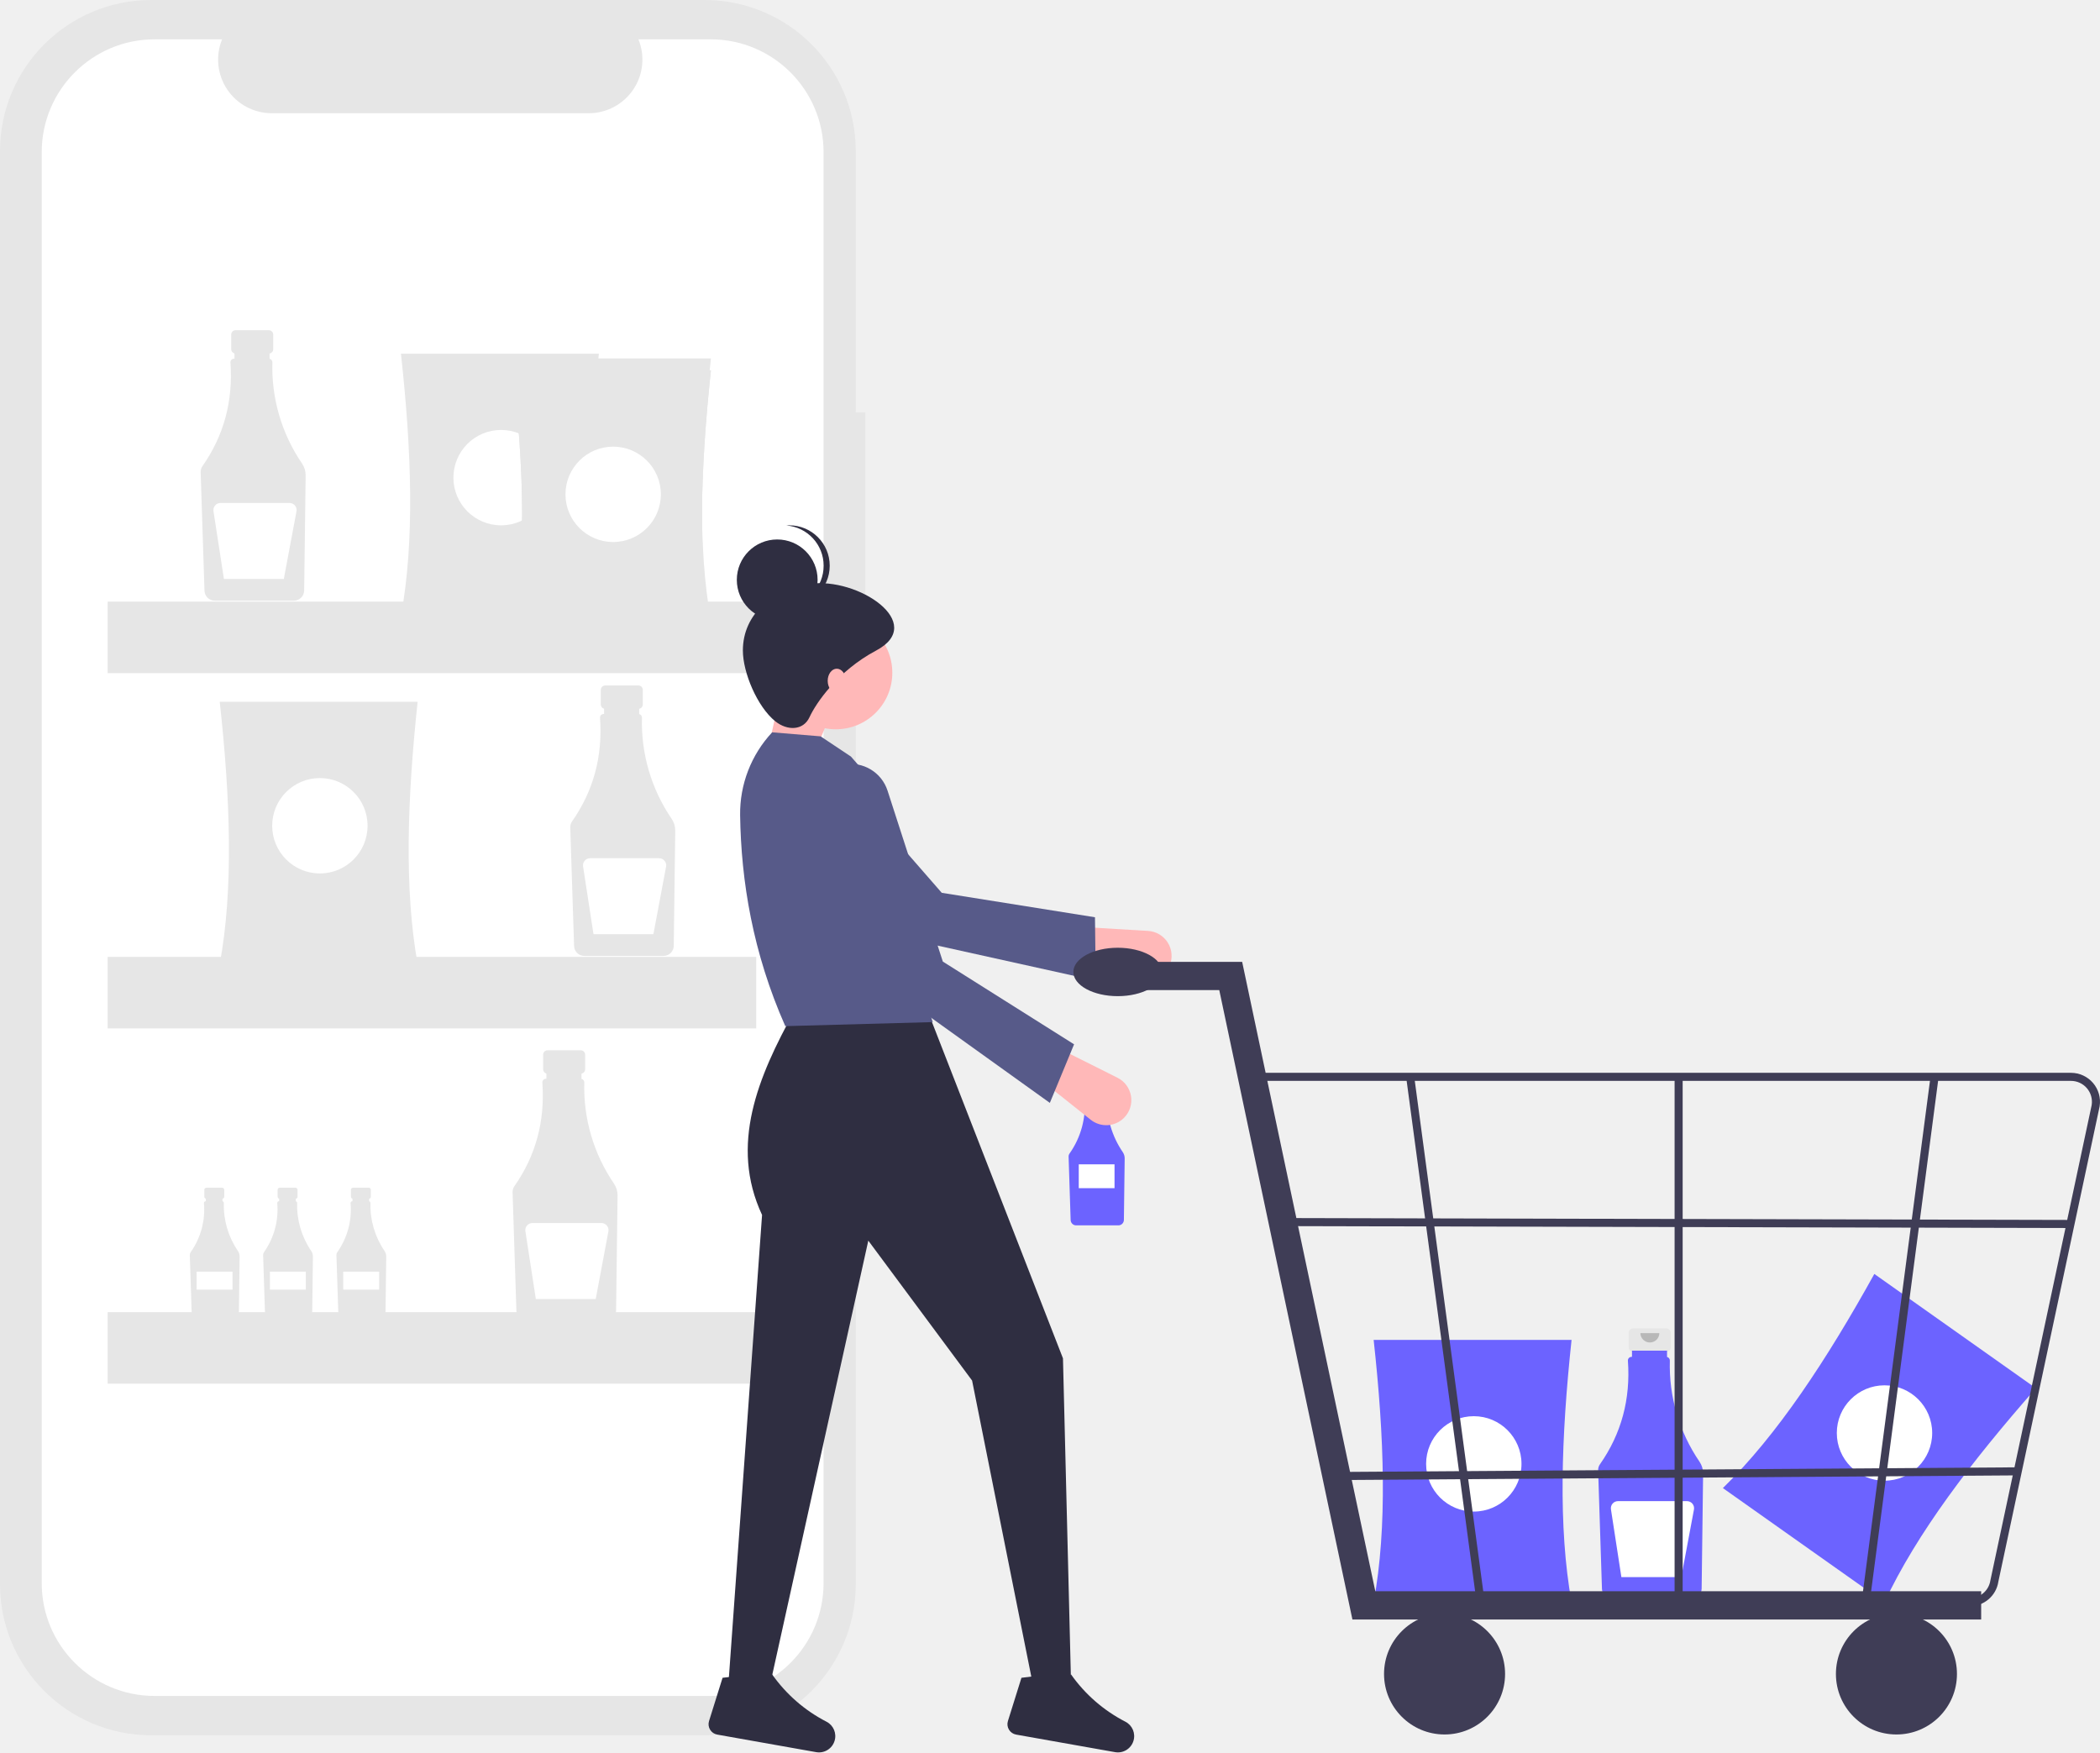
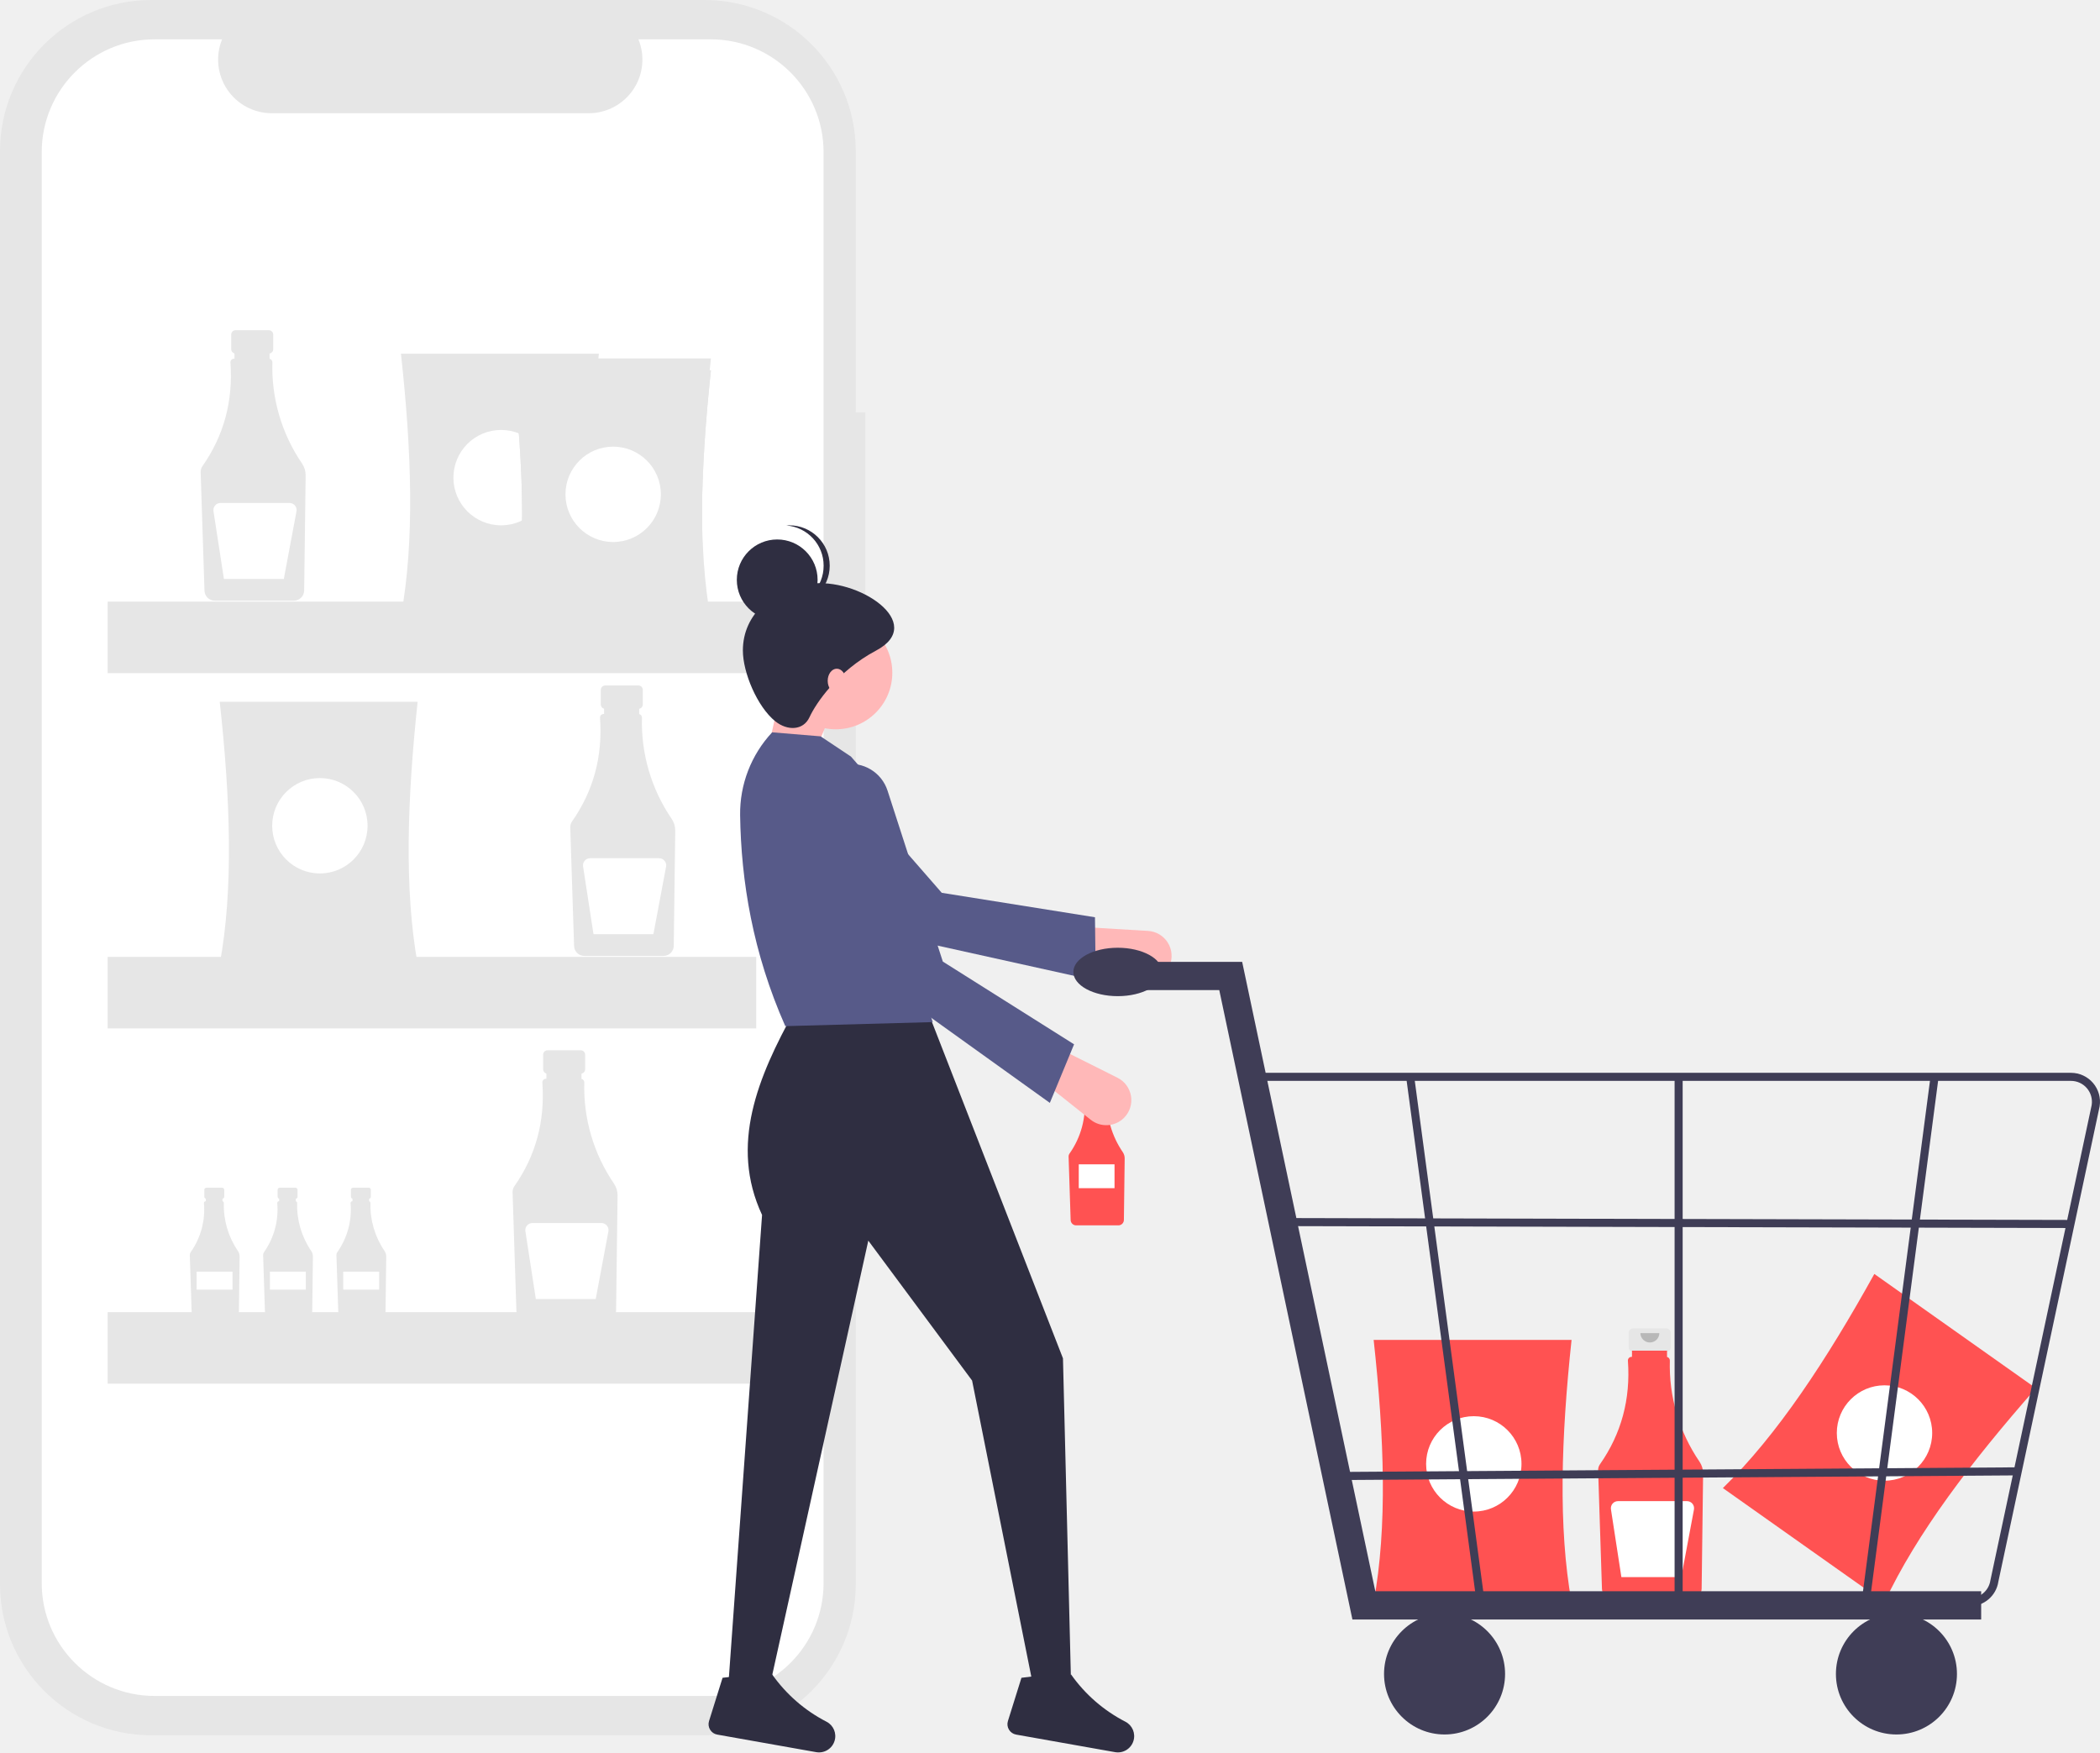
<svg xmlns="http://www.w3.org/2000/svg" id="b0613604-cb64-4fd5-a4c3-be829c572cfc" data-name="Layer 1" width="888" height="741.048" viewBox="0 0 888 741.048">
  <path d="M521.896,253.856H517.864v-110.453a63.927,63.927,0,0,0-63.927-63.927H219.927A63.927,63.927,0,0,0,156,143.403V749.357A63.927,63.927,0,0,0,219.927,813.284H453.937a63.927,63.927,0,0,0,63.927-63.927V332.478h4.032Z" transform="translate(-156 -79.47583)" fill="#e6e6e6" />
  <path d="M456.516,96.107h-30.546a22.681,22.681,0,0,1-21,31.247H270.91a22.681,22.681,0,0,1-21-31.247h-28.53a47.74,47.74,0,0,0-47.74,47.74V748.912a47.74,47.74,0,0,0,47.74,47.74H456.516a47.74,47.74,0,0,0,47.74-47.74V143.848A47.74,47.74,0,0,0,456.516,96.107Z" transform="translate(-156 -79.47583)" fill="#fff" />
  <path d="M269.672,219.111H255.633a1.861,1.861,0,0,0-1.861,1.861v6.162a1.861,1.861,0,0,0,1.861,1.861h2.327v9.233h9.386v-9.233h2.327a1.861,1.861,0,0,0,1.861-1.861v-6.162A1.861,1.861,0,0,0,269.672,219.111Z" transform="translate(-156 -79.47583)" fill="#e6e6e6" />
  <path d="M283.734,275.507a72.178,72.178,0,0,1-12.557-42.794,1.522,1.522,0,0,0-1.188-1.519v-2.663H255.162v2.626h-.204a1.521,1.521,0,0,0-1.519,1.523q0.0.055.004.111,1.752,24.425-11.833,43.808a4.193,4.193,0,0,0-.759,2.541l1.621,50.151a4.341,4.341,0,0,0,4.304,4.19h33.537a4.343,4.343,0,0,0,4.307-4.264l.625-48.693A8.788,8.788,0,0,0,283.734,275.507Z" transform="translate(-156 -79.47583)" fill="#e6e6e6" />
  <path d="M278.425,292.166H249.234a2.997,2.997,0,0,0-2.962,3.453l4.411,28.673h25.33l5.358-28.577a2.997,2.997,0,0,0-2.946-3.549Z" transform="translate(-156 -79.47583)" fill="#fff" />
  <path d="M425.957,369.345H411.917a1.861,1.861,0,0,0-1.861,1.861v6.162a1.861,1.861,0,0,0,1.861,1.861h2.327v9.233h9.386V379.23h2.327a1.861,1.861,0,0,0,1.861-1.861v-6.162A1.861,1.861,0,0,0,425.957,369.345Z" transform="translate(-156 -79.47583)" fill="#e6e6e6" />
  <path d="M440.019,425.742a72.178,72.178,0,0,1-12.557-42.794,1.522,1.522,0,0,0-1.188-1.519V378.767H411.446v2.626h-.204a1.521,1.521,0,0,0-1.519,1.523q0.0.055.004.111,1.752,24.425-11.833,43.808a4.193,4.193,0,0,0-.759,2.541l1.621,50.151a4.341,4.341,0,0,0,4.304,4.19h33.537a4.343,4.343,0,0,0,4.307-4.264l.625-48.693A8.788,8.788,0,0,0,440.019,425.742Z" transform="translate(-156 -79.47583)" fill="#e6e6e6" />
  <path d="M434.71,442.401H405.518a2.997,2.997,0,0,0-2.962,3.453l4.411,28.673h25.33l5.358-28.577a2.997,2.997,0,0,0-2.946-3.549Z" transform="translate(-156 -79.47583)" fill="#fff" />
  <path d="M249.935,581.733h-6.659a.883.883,0,0,0-.883.883v2.923a.883.883,0,0,0,.883.883h1.104v4.38h4.452v-4.38H249.935a.883.883,0,0,0,.883-.883v-2.923A.883.883,0,0,0,249.935,581.733Z" transform="translate(-156 -79.47583)" fill="#e6e6e6" />
  <path d="M256.605,608.484a34.237,34.237,0,0,1-5.956-20.299.722.722,0,0,0-.564-.721v-1.263H243.052v1.245h-.097a.722.722,0,0,0-.721.723q0,.026.002.053a31.246,31.246,0,0,1-5.613,20.78,1.989,1.989,0,0,0-.36,1.205l.769,23.789a2.059,2.059,0,0,0,2.042,1.988h15.908a2.06,2.06,0,0,0,2.043-2.023l.296-23.097A4.168,4.168,0,0,0,256.605,608.484Z" transform="translate(-156 -79.47583)" fill="#e6e6e6" />
  <rect x="83.137" y="537.753" width="15.179" height="7.59" fill="#fff" />
  <path d="M280.935,581.733h-6.659a.883.883,0,0,0-.883.883v2.923a.883.883,0,0,0,.883.883h1.104v4.38h4.452v-4.38H280.935a.883.883,0,0,0,.883-.883v-2.923A.883.883,0,0,0,280.935,581.733Z" transform="translate(-156 -79.47583)" fill="#e6e6e6" />
  <path d="M287.605,608.484a34.237,34.237,0,0,1-5.956-20.299.722.722,0,0,0-.564-.721v-1.263H274.052v1.245h-.097a.722.722,0,0,0-.721.723q0,.026.002.053a31.246,31.246,0,0,1-5.613,20.78,1.989,1.989,0,0,0-.36,1.205l.769,23.789a2.059,2.059,0,0,0,2.042,1.988h15.908a2.06,2.06,0,0,0,2.043-2.023l.296-23.097A4.168,4.168,0,0,0,287.605,608.484Z" transform="translate(-156 -79.47583)" fill="#e6e6e6" />
  <rect x="114.137" y="537.753" width="15.179" height="7.59" fill="#fff" />
  <path d="M311.935,581.733h-6.659a.883.883,0,0,0-.883.883v2.923a.883.883,0,0,0,.883.883h1.104v4.38h4.452v-4.38H311.935a.883.883,0,0,0,.883-.883v-2.923A.883.883,0,0,0,311.935,581.733Z" transform="translate(-156 -79.47583)" fill="#e6e6e6" />
  <path d="M318.605,608.484a34.237,34.237,0,0,1-5.956-20.299.722.722,0,0,0-.564-.721v-1.263H305.052v1.245h-.097a.722.722,0,0,0-.721.723q0,.026.002.053a31.246,31.246,0,0,1-5.613,20.78,1.989,1.989,0,0,0-.36,1.205l.769,23.789a2.059,2.059,0,0,0,2.042,1.988h15.908a2.06,2.06,0,0,0,2.043-2.023l.296-23.097A4.168,4.168,0,0,0,318.605,608.484Z" transform="translate(-156 -79.47583)" fill="#e6e6e6" />
  <rect x="145.137" y="537.753" width="15.179" height="7.59" fill="#fff" />
  <path d="M401.567,523.613H387.528a1.861,1.861,0,0,0-1.861,1.861v6.162a1.861,1.861,0,0,0,1.861,1.861h2.327v9.233h9.386v-9.233h2.327a1.861,1.861,0,0,0,1.861-1.861v-6.162A1.861,1.861,0,0,0,401.567,523.613Z" transform="translate(-156 -79.47583)" fill="#e6e6e6" />
  <path d="M415.629,580.01a72.178,72.178,0,0,1-12.557-42.794,1.522,1.522,0,0,0-1.188-1.519v-2.663H387.057v2.626h-.204a1.521,1.521,0,0,0-1.519,1.523q0.0.055.004.111,1.752,24.425-11.833,43.808a4.193,4.193,0,0,0-.759,2.541l1.621,50.151a4.341,4.341,0,0,0,4.304,4.19h33.537a4.343,4.343,0,0,0,4.307-4.264l.625-48.693A8.788,8.788,0,0,0,415.629,580.01Z" transform="translate(-156 -79.47583)" fill="#e6e6e6" />
  <path d="M410.32,596.668H381.129a2.997,2.997,0,0,0-2.962,3.453l4.411,28.673h25.33l5.358-28.577a2.997,2.997,0,0,0-2.946-3.549Z" transform="translate(-156 -79.47583)" fill="#fff" />
  <path d="M409.232,339.938H325.544c5.851-31.633,4.505-69.832,0-110.911h83.688C404.847,270.107,403.536,308.305,409.232,339.938Z" transform="translate(-156 -79.47583)" fill="#e6e6e6" />
  <circle cx="211.892" cy="201.982" r="20.166" fill="#fff" />
  <path d="M332.602,487.148H248.914c5.851-31.633,4.505-69.832,0-110.911H332.602C328.217,417.316,326.907,455.515,332.602,487.148Z" transform="translate(-156 -79.47583)" fill="#e6e6e6" />
  <circle cx="135.262" cy="349.192" r="20.166" fill="#fff" />
  <path d="M456.621,346.996H372.933c5.851-31.633,4.505-69.832,0-110.911h83.688C452.236,277.165,450.926,315.363,456.621,346.996Z" transform="translate(-156 -79.47583)" fill="#e6e6e6" />
  <circle cx="259.281" cy="209.04" r="20.166" fill="#fff" />
  <path d="M456.621,341.955H372.933c5.851-31.633,4.505-69.832,0-110.911h83.688C452.236,272.123,450.926,310.322,456.621,341.955Z" transform="translate(-156 -79.47583)" fill="#e6e6e6" />
  <circle cx="259.281" cy="203.998" r="20.166" fill="#fff" />
  <path d="M456.621,346.996H372.933c5.851-31.633,4.505-69.832,0-110.911h83.688C452.236,277.165,450.926,315.363,456.621,346.996Z" transform="translate(-156 -79.47583)" fill="#e6e6e6" />
  <circle cx="259.281" cy="209.04" r="20.166" fill="#fff" />
  <rect x="45.525" y="254.413" width="274.254" height="30.249" fill="#e6e6e6" />
  <rect x="45.525" y="404.647" width="274.254" height="30.249" fill="#e6e6e6" />
  <rect x="45.525" y="554.882" width="274.254" height="30.249" fill="#e6e6e6" />
-   <path d="M952.855,757.075l-68.325-48.326c23.044-22.448,44.002-54.411,64.046-90.551l68.325,48.326C989.599,697.53,966.471,727.96,952.855,757.075Z" transform="translate(-156 -79.47583)" fill="#6c63ff" />
+   <path d="M952.855,757.075l-68.325-48.326c23.044-22.448,44.002-54.411,64.046-90.551l68.325,48.326C989.599,697.53,966.471,727.96,952.855,757.075Z" transform="translate(-156 -79.47583)" fill="#ff5252" />
  <circle cx="796.873" cy="605.982" r="20.166" fill="#fff" />
  <path d="M623.262,536.554h-7.5a.994.994,0,0,0-.994.994v3.292a.994.994,0,0,0,.994.994h1.243v4.932h5.014v-4.932h1.243a.994.994,0,0,0,.994-.994v-3.292A.994.994,0,0,0,623.262,536.554Z" transform="translate(-156 -79.47583)" fill="#e6e6e6" />
-   <path d="M630.774,566.682a38.558,38.558,0,0,1-6.708-22.861.813.813,0,0,0-.635-.812v-1.422h-7.921v1.403h-.109a.813.813,0,0,0-.812.814q0,.03.002.059a35.189,35.189,0,0,1-6.322,23.403,2.24,2.24,0,0,0-.405,1.357l.866,26.792a2.319,2.319,0,0,0,2.299,2.238h17.916a2.32,2.32,0,0,0,2.301-2.278l.334-26.012A4.695,4.695,0,0,0,630.774,566.682Z" transform="translate(-156 -79.47583)" fill="#6c63ff" />
+   <path d="M630.774,566.682a38.558,38.558,0,0,1-6.708-22.861.813.813,0,0,0-.635-.812v-1.422h-7.921v1.403h-.109a.813.813,0,0,0-.812.814q0,.03.002.059a35.189,35.189,0,0,1-6.322,23.403,2.24,2.24,0,0,0-.405,1.357l.866,26.792a2.319,2.319,0,0,0,2.299,2.238h17.916a2.32,2.32,0,0,0,2.301-2.278l.334-26.012A4.695,4.695,0,0,0,630.774,566.682Z" transform="translate(-156 -79.47583)" fill="#ff5252" />
  <path d="M621.699,537.627a2.145,2.145,0,0,1-4.291,0" transform="translate(-156 -79.47583)" opacity="0.2" style="isolation:isolate" />
  <rect x="456.161" y="492.368" width="15.124" height="10.083" fill="#fff" />
  <path d="M860.602,641.218H846.563a1.861,1.861,0,0,0-1.861,1.861v6.162a1.861,1.861,0,0,0,1.861,1.861h2.327v9.233h9.386v-9.233h2.327a1.861,1.861,0,0,0,1.861-1.861V643.079A1.861,1.861,0,0,0,860.602,641.218Z" transform="translate(-156 -79.47583)" fill="#e6e6e6" />
-   <path d="M874.664,697.615a72.178,72.178,0,0,1-12.557-42.794,1.522,1.522,0,0,0-1.188-1.519v-2.663H846.092v2.626h-.204a1.521,1.521,0,0,0-1.519,1.523q0.0.055.004.111,1.752,24.425-11.833,43.808a4.193,4.193,0,0,0-.759,2.541l1.621,50.151a4.341,4.341,0,0,0,4.304,4.19h33.537a4.343,4.343,0,0,0,4.307-4.264l.625-48.693A8.788,8.788,0,0,0,874.664,697.615Z" transform="translate(-156 -79.47583)" fill="#6c63ff" />
+   <path d="M874.664,697.615a72.178,72.178,0,0,1-12.557-42.794,1.522,1.522,0,0,0-1.188-1.519v-2.663H846.092v2.626h-.204a1.521,1.521,0,0,0-1.519,1.523q0.0.055.004.111,1.752,24.425-11.833,43.808a4.193,4.193,0,0,0-.759,2.541l1.621,50.151a4.341,4.341,0,0,0,4.304,4.19h33.537a4.343,4.343,0,0,0,4.307-4.264l.625-48.693A8.788,8.788,0,0,0,874.664,697.615Z" transform="translate(-156 -79.47583)" fill="#ff5252" />
  <path d="M857.676,643.226a4.016,4.016,0,0,1-8.031,0" transform="translate(-156 -79.47583)" opacity="0.2" style="isolation:isolate" />
  <path d="M869.355,714.273H840.164a2.997,2.997,0,0,0-2.962,3.453l4.411,28.673h25.33l5.358-28.577a2.997,2.997,0,0,0-2.946-3.549Z" transform="translate(-156 -79.47583)" fill="#fff" />
-   <path d="M820.546,756.996H736.858c5.851-31.633,4.505-69.832,0-110.911H820.546C816.161,687.164,814.851,725.362,820.546,756.996Z" transform="translate(-156 -79.47583)" fill="#6c63ff" />
+   <path d="M820.546,756.996H736.858c5.851-31.633,4.505-69.832,0-110.911H820.546C816.161,687.164,814.851,725.362,820.546,756.996Z" transform="translate(-156 -79.47583)" fill="#ff5252" />
  <circle cx="623.206" cy="619.039" r="20.166" fill="#fff" />
  <polygon points="322.243 328.466 341.03 326.758 352.986 297.724 331.637 285.768 322.243 328.466" fill="#ffb8b8" />
  <path d="M650.66,487.65v0a10.593,10.593,0,0,0-9.202-14.517l-29.17-1.739-4.295,14.282,30.029,8.247A10.593,10.593,0,0,0,650.66,487.65Z" transform="translate(-156 -79.47583)" fill="#ffb8b8" />
  <path d="M619.339,494.163l-.321-26.8-64.793-10.339L504.31,399.777a16.338,16.338,0,0,0-21.294-2.912l0,0a16.338,16.338,0,0,0-2.846,24.922l41.18,50.678Z" transform="translate(-156 -79.47583)" fill="#575a89" />
  <path d="M463.726,795.643h17.079L523.168,604.109l43.887,59.169,25.619,128.095h16.225l-3.416-137.488-57.216-146.882H491.906c-15.402,27.874-27.485,56.608-13.663,86.251Z" transform="translate(-156 -79.47583)" fill="#2f2e41" />
  <path d="M582.204,807.276a4.457,4.457,0,0,0,3.476,5.718l41.793,7.417a6.876,6.876,0,0,0,7.801-4.713h0a6.834,6.834,0,0,0-3.342-8.126,63.902,63.902,0,0,1-23.048-20.038c-4.593,4.277-9.727,3.875-15.179.723l-5.782.723Z" transform="translate(-156 -79.47583)" fill="#2f2e41" />
  <path d="M455.818,807.276a4.457,4.457,0,0,0,3.476,5.718l41.793,7.417a6.876,6.876,0,0,0,7.801-4.713h0a6.834,6.834,0,0,0-3.342-8.126,63.902,63.902,0,0,1-23.048-20.038c-4.593,4.277-9.727,3.875-15.179.723l-5.782.723Z" transform="translate(-156 -79.47583)" fill="#2f2e41" />
  <circle cx="353.413" cy="284.487" r="23.911" fill="#ffb8b8" />
  <path d="M488.064,513.407,550.403,511.699l-18.308-57.62c11.377-18.239-.073-36.46-16.278-54.677l-12.809-8.54-20.495-1.708h0a50.314,50.314,0,0,0-13.549,35.05C469.369,452.032,474.297,482.324,488.064,513.407Z" transform="translate(-156 -79.47583)" fill="#575a89" />
  <path d="M631.291,552.192h0a10.593,10.593,0,0,0-2.749-16.966L602.409,522.151l-9.567,11.441,24.363,19.395A10.593,10.593,0,0,0,631.291,552.192Z" transform="translate(-156 -79.47583)" fill="#ffb8b8" />
  <path d="M599.933,545.858l10.248-24.765-55.502-34.994-23.37-72.268a16.338,16.338,0,0,0-18.432-11.054h0a16.338,16.338,0,0,0-12.421,21.793l17.923,62.791Z" transform="translate(-156 -79.47583)" fill="#575a89" />
  <path d="M470.13,354.569c0,9.304,6.042,23.712,13.663,29.889,5.128,4.156,11.905,3.981,14.517-1.708,2.68-5.836,11.919-19.552,28.181-28.181,21.678-11.503-7.688-31.182-28.181-28.181C482.911,328.643,470.13,339.005,470.13,354.569Z" transform="translate(-156 -79.47583)" fill="#2f2e41" />
  <circle cx="328.648" cy="245.205" r="17.079" fill="#2f2e41" />
  <path d="M504.289,318.703a17.069,17.069,0,0,0-15.798-17.015c.424-.032.849-.065,1.281-.065a17.079,17.079,0,0,1,0,34.159c-.432,0-.857-.033-1.281-.065A17.069,17.069,0,0,0,504.289,318.703Z" transform="translate(-156 -79.47583)" fill="#2f2e41" />
  <ellipse cx="353.84" cy="287.903" rx="3.843" ry="5.124" fill="#ffb8b8" />
  <polygon points="837.751 684.845 571.879 684.845 515.578 418.694 467.529 418.694 467.529 406.752 525.258 406.752 581.559 672.902 837.751 672.902 837.751 684.845" fill="#3f3d56" />
  <circle cx="610.841" cy="707.877" r="25.591" fill="#3f3d56" />
  <circle cx="801.923" cy="707.877" r="25.591" fill="#3f3d56" />
  <path d="M988.903,758.697H730.225L684.584,533.145h347.151a12.265,12.265,0,0,1,12.116,14.167l-42.833,201.025A12.204,12.204,0,0,1,988.903,758.697Zm-255.869-3.412H988.903a8.806,8.806,0,0,0,8.742-7.477l42.833-201.025a8.85,8.85,0,0,0-8.744-10.225H688.726Z" transform="translate(-156 -79.47583)" fill="#3f3d56" />
  <polygon points="624.513 678.499 594.623 455.653 597.989 455.097 627.879 677.943 624.513 678.499" fill="#3f3d56" />
  <polygon points="790.712 676.788 787.343 676.242 816.36 455.102 819.729 455.648 790.712 676.788" fill="#3f3d56" />
  <rect x="708.115" y="455.375" width="3.412" height="222.846" fill="#3f3d56" />
  <rect x="865.451" y="431.522" width="3.412" height="330.296" transform="translate(112.3889 1382.904) rotate(-89.86127)" fill="#3f3d56" />
  <rect x="718.838" y="700.962" width="290.178" height="3.412" transform="translate(-160.7831 -73.5538) rotate(-0.39166)" fill="#3f3d56" />
  <ellipse cx="472.648" cy="411.017" rx="18.767" ry="10.237" fill="#3f3d56" />
</svg>
